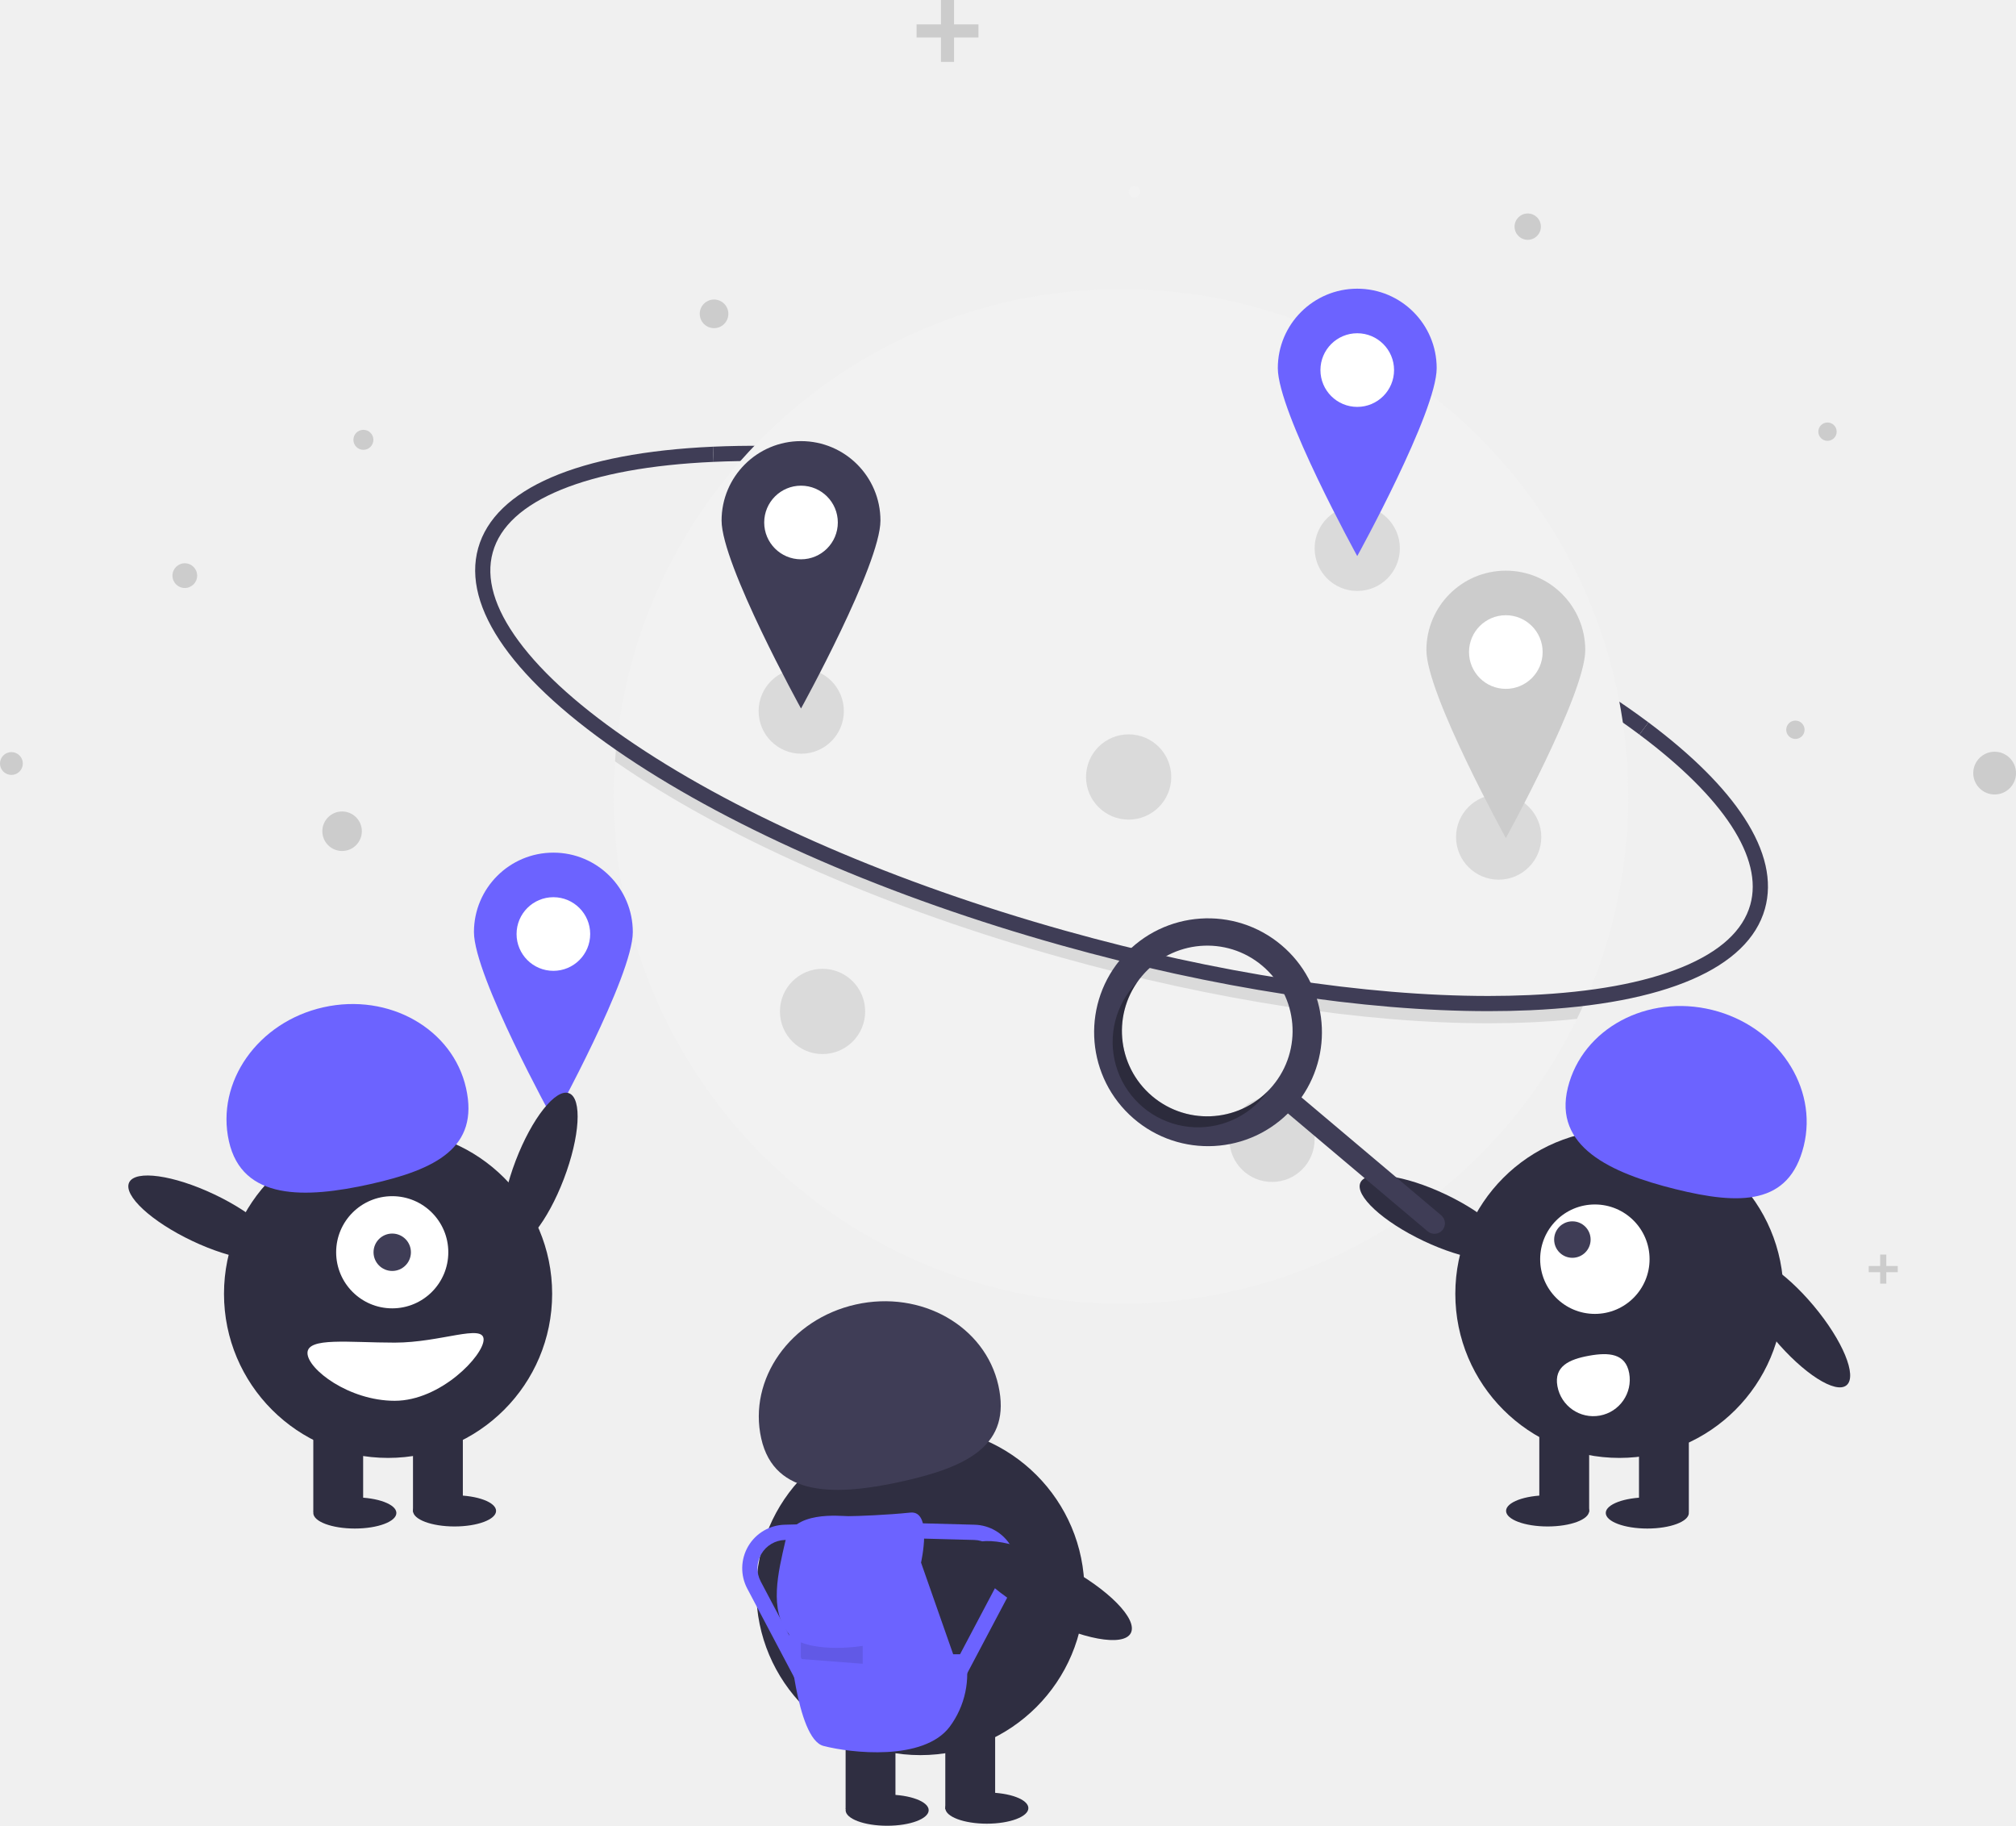
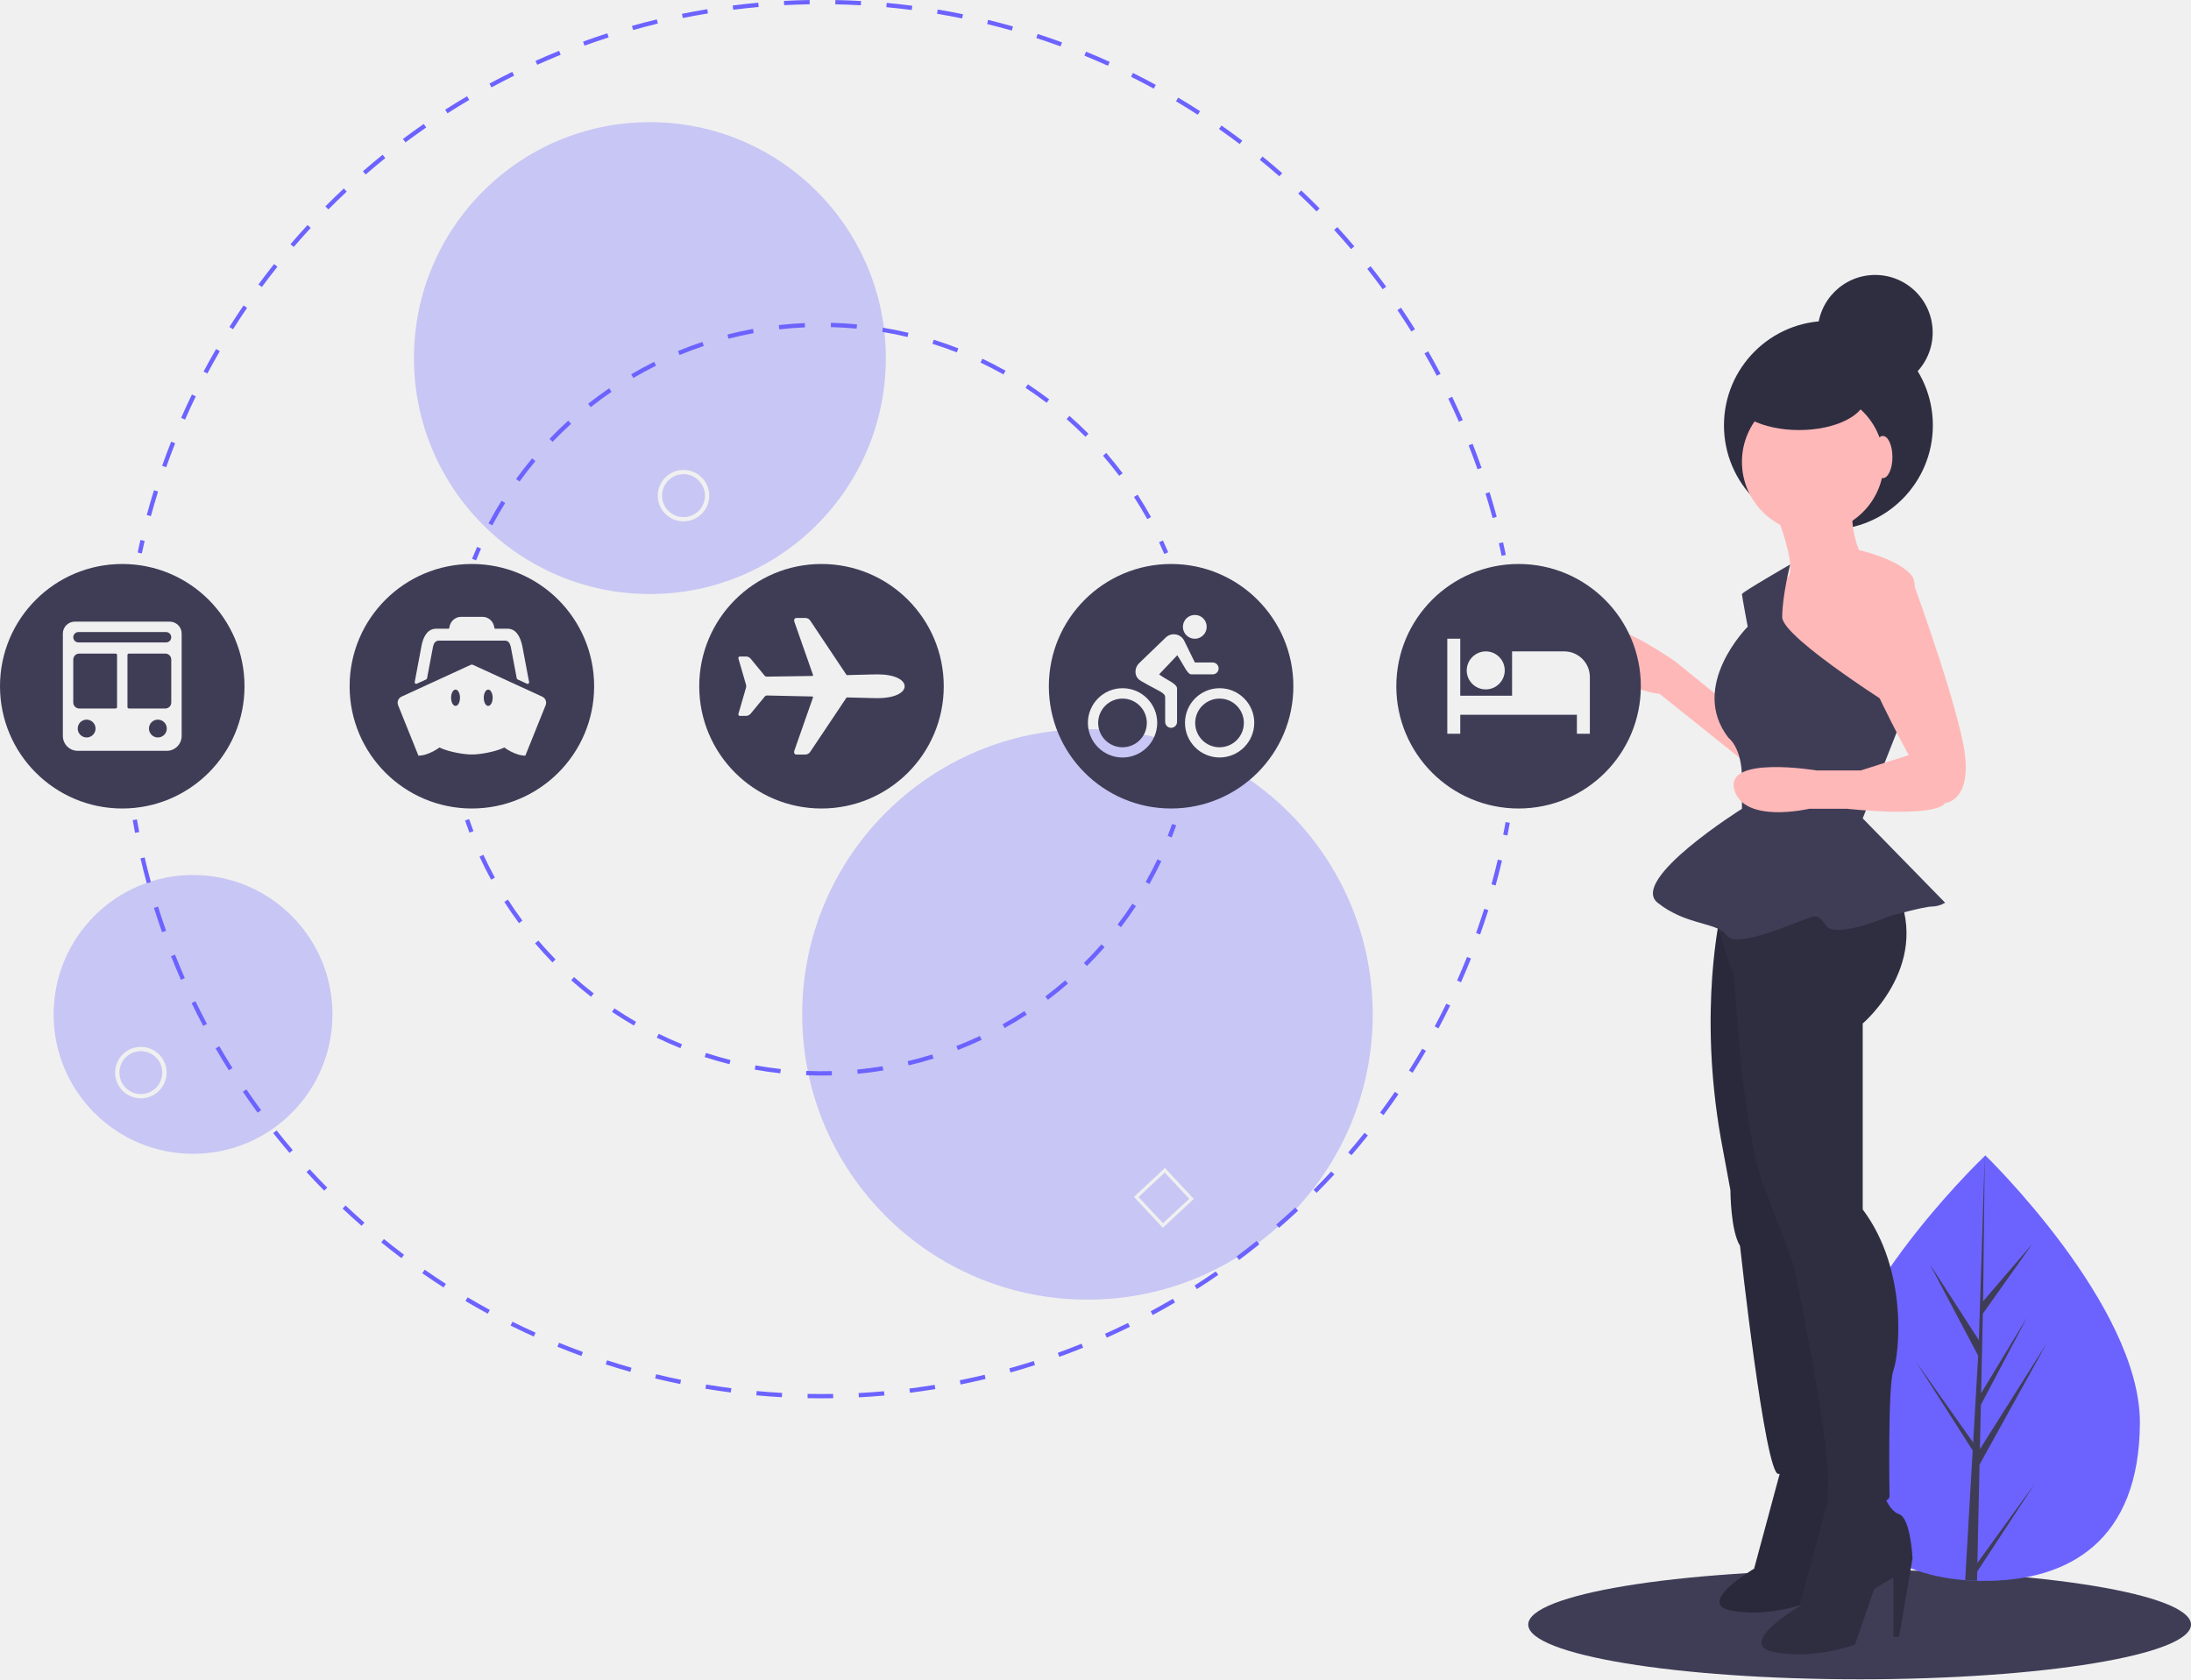
- <svg xmlns="http://www.w3.org/2000/svg" id="f38f865d-e131-49ab-9ab3-db2059075423" data-name="Layer 1" width="529.16" height="479.144" viewBox="0 0 529.16 479.144">
-   <path d="M765.724,403.199c-28.17-21.06-72.292-40.977-121.051-54.643-44.396-12.444-87.698-18.452-121.939-16.917l-.178-3.982c34.649-1.552,78.4,4.507,123.193,17.061,49.214,13.794,93.814,33.946,122.362,55.289Z" transform="translate(-335.4198 -210.428)" fill="#3f3d56" />
-   <path d="M762.799,419.42a132.645,132.645,0,0,1-11.479,54.156q-.951,2.14-1.981,4.241A133.148,133.148,0,0,1,496.541,419.42q0-4.622.315-9.172.149-2.314.387-4.6A133.136,133.136,0,0,1,762.799,419.42Z" transform="translate(-335.4198 -210.428)" fill="#f2f2f2" />
-   <path d="M751.32,473.576q-.951,2.14-1.981,4.241-5.835.634-12.285.921c-3.559.159-7.222.239-10.965.239-32.692,0-72.037-6.035-112.231-17.299-44.794-12.556-85.318-30.117-114.112-49.453q-1.471-.986-2.89-1.977.149-2.314.387-4.6,2.29,1.632,4.723,3.268c28.455,19.104,68.573,36.479,112.968,48.923,39.843,11.168,78.817,17.151,111.135,17.151q5.542,0,10.806-.235Q744.54,474.409,751.32,473.576Z" transform="translate(-335.4198 -210.428)" opacity="0.1" style="isolation:isolate" />
-   <path d="M726.09,475.789c-32.691.001-72.039-6.035-112.231-17.3-44.793-12.555-85.319-30.117-114.114-49.452-29.395-19.739-43.179-39.188-38.813-54.766,4.366-15.578,26.251-25.03,61.623-26.615l.178,3.982c-16.518.74-29.98,3.195-40.011,7.297-10.007,4.092-16.047,9.613-17.952,16.412-1.905,6.798.385,14.654,6.807,23.351,6.438,8.718,16.663,17.812,30.39,27.03,28.452,19.105,68.572,36.48,112.968,48.924,39.844,11.168,78.815,17.152,111.135,17.153q5.539,0,10.804-.235c16.518-.74,29.98-3.195,40.012-7.297,10.007-4.092,16.047-9.613,17.952-16.411,3.421-12.207-6.918-28.068-29.114-44.661l2.387-3.192c11.422,8.539,19.877,16.956,25.13,25.016,5.632,8.642,7.46,16.687,5.435,23.913-4.366,15.578-26.251,25.029-61.623,26.615C733.493,475.71,729.832,475.789,726.09,475.789Z" transform="translate(-335.4198 -210.428)" fill="#3f3d56" />
-   <circle cx="297.772" cy="50.327" r="1.526" fill="#f2f2f2" />
-   <circle cx="95.385" cy="115.426" r="2.624" fill="#ccc" />
-   <circle cx="89.792" cy="218.145" r="5.185" fill="#ccc" />
-   <circle cx="400.999" cy="59.481" r="3.455" fill="#ccc" />
-   <circle cx="523.55" cy="202.89" r="5.61" fill="#ccc" />
-   <circle cx="479.682" cy="113.287" r="2.407" fill="#ccc" />
-   <circle cx="187.425" cy="82.364" r="3.755" fill="#ccc" />
-   <circle cx="471.257" cy="191.514" r="2.407" fill="#ccc" />
-   <circle cx="2.996" cy="200.371" r="2.996" fill="#ccc" />
-   <circle cx="48.508" cy="151.068" r="3.244" fill="#ccc" />
-   <polygon points="256.822 6.402 250.42 6.402 250.42 0 246.985 0 246.985 6.402 240.58 6.402 240.58 9.84 246.985 9.84 246.985 16.242 250.42 16.242 250.42 9.84 256.822 9.84 256.822 6.402" fill="#ccc" />
-   <polygon points="405.335 352.829 401.314 352.829 401.314 348.81 399.158 348.81 399.158 352.829 395.138 352.829 395.138 354.986 399.158 354.986 399.158 359.006 401.314 359.006 401.314 354.986 405.335 354.986 405.335 352.829" fill="#ccc" />
-   <polygon points="498.123 332.252 495.118 332.252 495.118 329.247 493.504 329.247 493.504 332.252 490.499 332.252 490.499 333.866 493.504 333.866 493.504 336.871 495.118 336.871 495.118 333.866 498.123 333.866 498.123 332.252" fill="#ccc" />
-   <circle cx="210.308" cy="186.618" r="11.187" opacity="0.1" style="isolation:isolate" />
-   <circle cx="333.876" cy="298.998" r="11.187" opacity="0.1" style="isolation:isolate" />
-   <circle cx="296.247" cy="203.907" r="11.187" opacity="0.1" style="isolation:isolate" />
-   <circle cx="215.902" cy="265.437" r="11.187" opacity="0.1" style="isolation:isolate" />
-   <circle cx="356.251" cy="143.903" r="11.187" opacity="0.1" style="isolation:isolate" />
-   <circle cx="393.372" cy="219.671" r="11.187" opacity="0.1" style="isolation:isolate" />
-   <circle cx="356.251" cy="97.12" r="14.747" fill="#fff" />
-   <path d="M691.67,286.191a20.849,20.849,0,0,0-20.849,20.849c0,11.515,20.849,49.325,20.849,49.325s20.849-37.811,20.849-49.325A20.849,20.849,0,0,0,691.67,286.191Zm0,31.019a9.662,9.662,0,1,1,9.662-9.662,9.662,9.662,0,0,1-9.662,9.662h0Z" transform="translate(-335.4198 -210.428)" fill="#6c63ff" />
-   <circle cx="210.251" cy="137.12" r="14.747" fill="#fff" />
-   <path d="M545.67,326.191a20.849,20.849,0,0,0-20.849,20.849c0,11.515,20.849,49.325,20.849,49.325s20.849-37.811,20.849-49.325A20.849,20.849,0,0,0,545.67,326.191Zm0,31.019a9.662,9.662,0,1,1,9.662-9.662,9.662,9.662,0,0,1-9.662,9.662h0Z" transform="translate(-335.4198 -210.428)" fill="#3f3d56" />
-   <circle cx="395.251" cy="171.12" r="14.747" fill="#fff" />
-   <path d="M730.67,360.191a20.849,20.849,0,0,0-20.849,20.849c0,11.515,20.849,49.325,20.849,49.325s20.849-37.811,20.849-49.325A20.849,20.849,0,0,0,730.67,360.191Zm0,31.019a9.662,9.662,0,1,1,9.662-9.662,9.662,9.662,0,0,1-9.662,9.662h0Z" transform="translate(-335.4198 -210.428)" fill="#ccc" style="isolation:isolate" />
-   <circle cx="145.251" cy="245.12" r="14.747" fill="#fff" />
-   <path d="M480.67,434.191a20.849,20.849,0,0,0-20.849,20.849c0,11.515,20.849,49.325,20.849,49.325s20.849-37.811,20.849-49.325A20.849,20.849,0,0,0,480.67,434.191Zm0,31.019a9.662,9.662,0,1,1,9.662-9.662,9.662,9.662,0,0,1-9.662,9.662h0Z" transform="translate(-335.4198 -210.428)" fill="#6c63ff" />
-   <ellipse cx="806.286" cy="557.447" rx="6.76" ry="21.534" transform="translate(-505.2026 437.2108) rotate(-39.93837)" fill="#2f2e41" />
-   <circle cx="425.059" cy="339.542" r="43.067" fill="#2f2e41" />
-   <rect x="430.204" y="373.341" width="13.084" height="23.442" fill="#2f2e41" />
-   <rect x="404.037" y="373.341" width="13.084" height="23.442" fill="#2f2e41" />
-   <ellipse cx="432.385" cy="397.055" rx="10.903" ry="4.089" fill="#2f2e41" />
-   <ellipse cx="406.217" cy="396.51" rx="10.903" ry="4.089" fill="#2f2e41" />
-   <path d="M746.956,495.833c3.846-15.487,20.821-24.601,37.915-20.356s27.834,20.24,23.989,35.727-16.604,15.537-33.698,11.292S743.111,511.32,746.956,495.833Z" transform="translate(-335.4198 -210.428)" fill="#6c63ff" />
-   <ellipse cx="711.971" cy="529.986" rx="6.76" ry="21.534" transform="translate(-407.4064 735.729) rotate(-64.62574)" fill="#2f2e41" />
-   <circle cx="418.621" cy="330.454" r="14.359" fill="#fff" />
-   <circle cx="412.719" cy="325.307" r="4.786" fill="#3f3d56" />
-   <path d="M763.048,570.797a9.572,9.572,0,1,1-18.835,3.429h0l-.003-.018c-.942-5.202,3.08-7.043,8.283-7.985S762.106,565.595,763.048,570.797Z" transform="translate(-335.4198 -210.428)" fill="#fff" />
-   <path d="M671.784,458.477a29.898,29.898,0,1,0,1.695,44.155l36.674,30.945a2.755,2.755,0,0,0,3.558-4.208l-.004-.003-36.674-30.945A29.9,29.9,0,0,0,671.784,458.477Zm-2.364,36.964a22.4,22.4,0,1,1-2.674-31.565l0,0A22.4,22.4,0,0,1,669.419,495.44Z" transform="translate(-335.4198 -210.428)" fill="#3f3d56" />
-   <path d="M637.854,498.114a22.401,22.401,0,0,1-3.801-30.113q-.642.647-1.242,1.355a22.4,22.4,0,1,0,34.239,28.891q.598-.709,1.127-1.452A22.401,22.401,0,0,1,637.854,498.114Z" transform="translate(-335.4198 -210.428)" opacity="0.3" style="isolation:isolate" />
-   <ellipse cx="477.089" cy="517.447" rx="21.534" ry="6.76" transform="translate(-512.0095 567.9214) rotate(-69.08217)" fill="#2f2e41" />
-   <circle cx="101.862" cy="339.541" r="43.067" fill="#2f2e41" />
-   <rect x="82.236" y="373.341" width="13.084" height="23.442" fill="#2f2e41" />
-   <rect x="108.404" y="373.341" width="13.084" height="23.442" fill="#2f2e41" />
-   <ellipse cx="93.139" cy="397.055" rx="10.903" ry="4.089" fill="#2f2e41" />
-   <ellipse cx="119.307" cy="396.51" rx="10.903" ry="4.089" fill="#2f2e41" />
-   <circle cx="102.952" cy="328.638" r="14.719" fill="#fff" />
-   <circle cx="102.952" cy="328.638" r="4.906" fill="#3f3d56" />
-   <path d="M395.505,509.918c-3.477-15.574,7.639-31.31,24.829-35.149s33.944,5.675,37.422,21.249-7.915,21.318-25.105,25.156S398.982,525.492,395.505,509.918Z" transform="translate(-335.4198 -210.428)" fill="#6c63ff" />
-   <ellipse cx="388.774" cy="529.986" rx="6.76" ry="21.534" transform="translate(-592.1042 443.7113) rotate(-64.62574)" fill="#2f2e41" />
-   <path d="M416.127,565.506c0,4.215,10.853,12.539,22.897,12.539s23.335-11.867,23.335-16.082-11.292.818-23.335.818S416.127,561.291,416.127,565.506Z" transform="translate(-335.4198 -210.428)" fill="#fff" />
-   <circle cx="241.581" cy="417.541" r="43.067" fill="#2f2e41" />
-   <rect x="221.956" y="451.341" width="13.084" height="23.442" fill="#2f2e41" />
-   <rect x="248.123" y="451.341" width="13.084" height="23.442" fill="#2f2e41" />
-   <ellipse cx="232.859" cy="475.055" rx="10.903" ry="4.089" fill="#2f2e41" />
-   <ellipse cx="259.026" cy="474.51" rx="10.903" ry="4.089" fill="#2f2e41" />
-   <path d="M535.224,587.918c-3.477-15.574,7.639-31.31,24.829-35.149s33.944,5.675,37.422,21.249-7.915,21.318-25.105,25.156S538.702,603.492,535.224,587.918Z" transform="translate(-335.4198 -210.428)" fill="#3f3d56" />
-   <path d="M577.174,620.507s3.124-13.746-2.812-13.121-14.059.937-16.245.937-14.683-1.562-16.558,6.561-4.374,18.12.937,24.368c0,0,1.874,27.492,9.06,29.367s26.243,4.061,33.116-4.999a23.3,23.3,0,0,0,4.061-19.057H585.609Z" transform="translate(-335.4198 -210.428)" fill="#6c63ff" />
-   <path d="M545.62,641.438s5.311,2.499,16.245.937v4.686l-16.245-1.25Z" transform="translate(-335.4198 -210.428)" opacity="0.1" style="isolation:isolate" />
-   <path d="M585.311,657.103l-3.537-1.869L597.504,625.468a7.431,7.431,0,0,0-6.37-10.9l-16.507-.444.107-3.999,16.508.444a11.432,11.432,0,0,1,9.799,16.769Z" transform="translate(-335.4198 -210.428)" fill="#6c63ff" />
-   <path d="M547.294,657.103,531.564,627.337A11.432,11.432,0,0,1,541.363,610.569l16.508-.444.107,3.999-16.508.444a7.431,7.431,0,0,0-6.37,10.9l15.73,29.766Z" transform="translate(-335.4198 -210.428)" fill="#6c63ff" />
-   <ellipse cx="611.105" cy="627.848" rx="7.501" ry="23.892" transform="translate(-565.0462 664.0244) rotate(-62.12179)" fill="#2f2e41" />
+ <svg xmlns="http://www.w3.org/2000/svg" id="f785626e-4813-441a-9323-8af1423a66c9" data-name="Layer 1" width="1021.5" height="782.954" viewBox="0 0 1021.5 782.954">
+   <ellipse cx="867" cy="757.454" rx="154.5" ry="25.5" fill="#3f3d56" />
+   <path d="M1086.927,722.093c-.303,54.785-32.978,73.73-73.15,73.508q-1.4-.008-2.786-.047-2.792-.076-5.526-.285c-36.242-2.768-64.302-23.032-64.02-73.982.292-52.726,68.048-118.893,73.129-123.785.004,0,.004,0,.009-.004.193-.186.292-.28.292-.28S1087.231,667.313,1086.927,722.093Z" transform="translate(-89.25 -58.52295)" fill="#6c63ff" />
+   <path d="M1011.176,787.206l26.81-37.025-26.9,41.105-.095,4.268q-2.792-.076-5.526-.285l3.17-54.791-.02-.424.049-.08.301-5.177L982.457,693.293l26.611,37.624.061,1.099,2.395-41.397L988.87,647.757l22.975,35.586,2.73-85.841.01-.286-.002.281-.75,67.703L1036.765,638.486,1013.703,671.031l-.808,37.075,21.479-35.465-21.594,40.915-.449,20.615,31.16-49.359L1012.171,741.364Z" transform="translate(-89.25 -58.52295)" fill="#3f3d56" />
+   <circle cx="852.454" cy="198.321" r="48.695" fill="#2f2e41" />
+   <circle cx="845.206" cy="215.332" r="33.068" fill="#ffb8b8" />
+   <path d="M914.794,291.729s14.3,33.068,7.15,36.643-10.725,19.662-10.725,19.662l18.768,39.324,25.918,16.087h15.193s15.193-67.923,9.831-75.966-25.024-12.512-25.024-12.512-4.469-10.725-2.681-20.556S914.794,291.729,914.794,291.729Z" transform="translate(-89.25 -58.52295)" fill="#ffb8b8" />
+   <path d="M893.345,385.57,870.108,366.802s-42.005-29.493-36.643-8.043,29.493,23.237,29.493,23.237l40.217,32.174Z" transform="translate(-89.25 -58.52295)" fill="#ffb8b8" />
+   <path d="M891.558,483.88s-10.725,44.686,0,105.459l4.469,24.13s0,18.768,4.469,25.918c0,0,11.618,106.353,17.874,106.353s25.918-3.575,27.705-6.256-34.855-260.073-34.855-260.073Z" transform="translate(-89.25 -58.52295)" fill="#2f2e41" />
+   <path d="M891.558,483.88s-10.725,44.686,0,105.459l4.469,24.13s0,18.768,4.469,25.918c0,0,11.618,106.353,17.874,106.353s25.918-3.575,27.705-6.256-34.855-260.073-34.855-260.073Z" transform="translate(-89.25 -58.52295)" opacity="0.1" />
+   <path d="M920.908,738.602l-13.844,51.306s-27.689,16.288-10.587,19.545,34.204-3.258,34.204-3.258l8.144-23.617,8.144-4.886v25.246h2.443l5.701-33.39s-.814-17.102-5.701-18.731S942.082,740.231,942.082,740.231Z" transform="translate(-89.25 -58.52295)" fill="#2f2e41" />
+   <path d="M920.908,738.602l-13.844,51.306s-27.689,16.288-10.587,19.545,34.204-3.258,34.204-3.258l8.144-23.617,8.144-4.886v25.246h2.443l5.701-33.39s-.814-17.102-5.701-18.731S942.082,740.231,942.082,740.231Z" transform="translate(-89.25 -58.52295)" opacity="0.1" />
+   <path d="M887.983,482.092s7.15,26.812,9.831,31.28c0,0,3.575,75.966,15.193,101.884l12.512,33.068S946.075,745.74,940.712,756.465c0,0,27.705,6.256,29.493,0,0,0-.894-51.836,1.787-58.986s7.15-46.474-14.3-75.073v-86.691s33.961-28.599,14.3-65.242S887.983,482.092,887.983,482.092Z" transform="translate(-89.25 -58.52295)" fill="#2f2e41" />
+   <path d="M943.393,751.102l-15.193,56.304s-30.387,17.874-11.618,21.449,37.536-3.575,37.536-3.575l8.937-25.918,8.937-5.362v27.705h2.681l6.256-36.643s-.894-18.768-6.256-20.556-8.043-11.618-8.043-11.618Z" transform="translate(-89.25 -58.52295)" fill="#2f2e41" />
+   <path d="M923.888,321.697s-22.5,12.931-22.5,13.824,2.681,15.193,2.681,15.193-27.705,27.705-8.937,51.836c0,0,6.256,4.469,6.256,18.768v14.3s-52.73,33.068-39.324,43.792,27.705,8.937,32.174,15.193,30.387-5.362,35.749-7.15,6.256-3.575,10.725,2.681S970.205,485.667,970.205,485.667s16.087-4.469,19.662-4.469a12.364,12.364,0,0,0,6.256-1.787l-38.43-39.324,19.215-48.708s-56.751-35.302-56.751-45.133S923.888,321.697,923.888,321.697Z" transform="translate(-89.25 -58.52295)" fill="#3f3d56" />
+   <path d="M958.587,323.903s-11.618,16.087-2.681,38.43,23.237,48.261,23.237,48.261l-22.343,7.15H936.244s-42.899-7.15-38.43,8.937,34.855,8.937,34.855,8.937h17.874s40.217,4.469,45.58-2.681c0,0,14.3-.894,8.043-29.493s-24.522-77.554-24.522-77.554Z" transform="translate(-89.25 -58.52295)" fill="#ffb8b8" />
+   <ellipse cx="838.776" cy="184.642" rx="31.187" ry="15.867" fill="#2f2e41" />
+   <ellipse cx="877.827" cy="213.098" rx="4.469" ry="9.831" fill="#ffb8b8" />
+   <circle cx="874.252" cy="155.006" r="26.812" fill="#2f2e41" />
+   <circle cx="303" cy="166.954" r="110" fill="#6c63ff" opacity="0.3" />
+   <circle cx="90" cy="472.954" r="65" fill="#6c63ff" opacity="0.3" />
+   <circle cx="507" cy="472.954" r="133" fill="#6c63ff" opacity="0.3" />
+   <path d="M155.38,316.56l-1.956-.417q.628-2.947,1.31-5.875l1.948.454Q156.005,313.631,155.38,316.56Z" transform="translate(-89.25 -58.52295)" fill="#6c63ff" />
+   <path d="M785.137,300.036c-1.025-3.811-2.139-7.659-3.307-11.437l1.91-.591c1.176,3.802,2.296,7.674,3.328,11.508Zm-625.537-.874-1.93-.525c1.047-3.846,2.182-7.729,3.373-11.541l1.909.597C161.768,291.481,160.64,295.34,159.6,299.162ZM778.108,277.312c-1.31-3.734-2.701-7.485-4.139-11.146l1.861-.73c1.446,3.684,2.848,7.458,4.164,11.216Zm-611.381-.952-1.886-.667c1.332-3.763,2.751-7.548,4.219-11.252l1.859.736C169.461,268.858,168.051,272.621,166.728,276.359Zm602.692-21.183c-1.574-3.615-3.24-7.254-4.951-10.816l1.803-.866c1.722,3.585,3.398,7.247,4.982,10.884Zm-593.896-1.017-1.831-.806c1.605-3.649,3.3-7.318,5.039-10.903l1.8.872C178.804,246.886,177.119,250.532,175.524,254.159ZM759.118,233.73c-1.844-3.5-3.774-7.009-5.738-10.427l1.734-.996c1.976,3.439,3.919,6.969,5.773,10.492ZM185.936,232.681l-1.767-.938c1.872-3.522,3.833-7.054,5.829-10.498l1.73,1.003C189.745,225.67,187.795,229.181,185.936,232.681Zm561.325-19.59c-2.091-3.35-4.275-6.708-6.49-9.982l1.656-1.121c2.229,3.294,4.427,6.674,6.531,10.044Zm-549.361-1.054-1.692-1.065c2.122-3.369,4.336-6.746,6.582-10.037l1.652,1.127C202.209,205.333,200.008,208.689,197.899,212.037Zm536.015-18.667c-2.321-3.176-4.746-6.367-7.207-9.483l1.57-1.239c2.476,3.136,4.915,6.347,7.252,9.542Zm-522.569-1.034-1.609-1.188c2.367-3.208,4.822-6.413,7.299-9.523l1.564,1.245C216.138,185.962,213.697,189.147,211.345,192.336ZM719.154,174.672c-2.561-3.011-5.213-6.017-7.884-8.934l1.475-1.351c2.688,2.935,5.356,5.959,7.933,8.989Zm-492.96-.994-1.519-1.302c2.589-3.019,5.271-6.034,7.974-8.961l1.47,1.356C231.433,167.681,228.767,170.677,226.194,173.678ZM703.062,157.097c-2.78-2.822-5.646-5.626-8.52-8.336l1.373-1.455c2.89,2.727,5.773,5.549,8.57,8.388Zm-460.7-.935-1.419-1.409c2.809-2.828,5.704-5.638,8.604-8.352l1.366,1.46C248.031,150.558,245.154,153.351,242.363,156.162Zm443.359-15.422c-2.976-2.609-6.04-5.198-9.107-7.694l1.262-1.551c3.087,2.512,6.17,5.116,9.164,7.741Zm-425.959-.861-1.312-1.509c3.005-2.613,6.097-5.203,9.189-7.699l1.256,1.557C265.823,134.707,262.75,137.282,259.763,139.878ZM667.228,125.689c-3.152-2.38-6.399-4.738-9.649-7.008l1.145-1.64c3.271,2.285,6.538,4.657,9.71,7.051ZM278.301,124.915l-1.198-1.602c3.189-2.387,6.461-4.743,9.725-7.004l1.139,1.645C284.723,120.2,281.471,122.542,278.301,124.915Zm369.375-12.885c-3.326-2.146-6.739-4.26-10.143-6.283l1.021-1.72c3.425,2.036,6.858,4.163,10.205,6.322Zm-349.798-.677L296.8,109.669c3.351-2.144,6.786-4.253,10.208-6.27l1.016,1.724C304.622,107.126,301.208,109.223,297.878,111.354ZM627.163,99.842c-3.468-1.893-7.028-3.75-10.581-5.521l.893-1.79c3.574,1.782,7.157,3.65,10.646,5.555Zm-308.774-.572-.951-1.76c3.496-1.89,7.075-3.74,10.637-5.5l.886,1.793C325.42,95.552,321.863,97.391,318.389,99.27ZM605.801,89.194c-3.601-1.632-7.289-3.221-10.964-4.724l.757-1.852c3.698,1.512,7.41,3.112,11.033,4.754Zm-266.077-.461-.819-1.824c3.619-1.624,7.323-3.205,11.008-4.698l.751,1.854C347.001,85.548,343.32,87.119,339.724,88.732Zm243.978-8.578c-3.727-1.365-7.525-2.677-11.291-3.9l.618-1.902c3.789,1.231,7.611,2.551,11.361,3.924Zm-221.936-.353-.682-1.88c3.734-1.355,7.542-2.657,11.318-3.87l.612,1.904C369.262,77.162,365.478,78.456,361.766,79.802Zm199.213-7.026c-3.808-1.082-7.685-2.106-11.523-3.044l.475-1.942c3.862.944,7.763,1.975,11.595,3.063ZM384.427,72.521l-.541-1.926c3.827-1.075,7.731-2.094,11.604-3.029l.469,1.944C392.11,70.44,388.23,71.453,384.427,72.521Zm153.401-5.404c-3.873-.796-7.815-1.53-11.716-2.183l.33-1.973c3.925.657,7.892,1.396,11.789,2.197Zm-130.234-.188-.396-1.96c3.904-.791,7.873-1.518,11.795-2.163l.324,1.974C415.418,65.42,411.474,66.143,407.593,66.929Zm106.729-3.746c-3.93-.509-7.915-.951-11.845-1.315l.184-1.991c3.955.366,7.964.811,11.918,1.323Zm-83.212-.119-.251-1.984c3.941-.5,7.952-.933,11.921-1.289l.179,1.992C439.014,62.137,435.027,62.568,431.11,63.064Zm59.48-2.077c-3.941-.22-7.948-.371-11.91-.447l.039-2c3.985.078,8.017.229,11.982.45ZM454.848,60.936l-.105-1.997c3.971-.21,8.004-.35,11.985-.416l.033,2C462.803,60.588,458.795,60.727,454.848,60.936Z" transform="translate(-89.25 -58.52295)" fill="#6c63ff" />
+   <path d="M789.354,317.668q-.615-2.931-1.281-5.842l1.949-.447q.672,2.93,1.289,5.879Z" transform="translate(-89.25 -58.52295)" fill="#6c63ff" />
+   <path d="M792.052,448.069l-1.963-.388q.579-2.93,1.105-5.878l1.969.351Q792.634,445.121,792.052,448.069Z" transform="translate(-89.25 -58.52295)" fill="#6c63ff" />
+   <path d="M472.25,710.477q-3.261,0-6.506-.063l.039-2c3.954.077,7.935.082,11.893.019l.032,2Q474.985,710.476,472.25,710.477ZM489.666,710.021l-.105-1.998c3.956-.208,7.946-.491,11.86-.841l.178,1.992C497.66,709.526,493.646,709.811,489.666,710.021Zm-35.875-.058c-3.97-.222-7.983-.519-11.929-.883l.184-1.992c3.922.362,7.912.658,11.857.879Zm59.701-2.069-.251-1.984c3.937-.498,7.896-1.072,11.767-1.707l.323,1.975C521.436,706.815,517.453,707.392,513.492,707.894Zm-83.521-.133c-3.952-.513-7.933-1.103-11.834-1.755l.33-1.973c3.876.647,7.833,1.234,11.761,1.743Zm107.128-3.733-.396-1.961c3.881-.783,7.787-1.647,11.609-2.567l.468,1.945C544.935,702.37,541.005,703.239,537.1,704.028Zm-130.724-.21c-3.901-.801-7.829-1.683-11.673-2.621l.475-1.943c3.82.933,7.723,1.81,11.601,2.605Zm153.983-5.387-.539-1.926c3.793-1.062,7.625-2.212,11.388-3.418l.61,1.904C568.032,696.206,564.177,697.363,560.359,698.431Zm-177.225-.284c-3.823-1.084-7.685-2.257-11.478-3.486l.616-1.902c3.771,1.222,7.608,2.388,11.408,3.465Zm199.978-7.004-.681-1.881c3.696-1.337,7.423-2.763,11.079-4.239l.749,1.854C590.581,688.363,586.831,689.798,583.112,691.143Zm-222.793-.39c-3.738-1.366-7.5-2.821-11.183-4.325l.756-1.852c3.659,1.494,7.398,2.94,11.113,4.298Zm244.924-8.549-.816-1.826c3.6-1.61,7.214-3.308,10.743-5.046l.883,1.795C612.502,678.875,608.865,680.583,605.243,682.205Zm-267.119-.51c-3.624-1.639-7.267-3.366-10.827-5.136l.891-1.791c3.538,1.759,7.158,3.477,10.76,5.104Zm288.547-10.041-.949-1.76c3.477-1.873,6.958-3.832,10.348-5.823l1.014,1.725C633.672,667.798,630.169,669.77,626.672,671.654Zm-310.002-.627c-3.494-1.9-6.998-3.892-10.415-5.917l1.02-1.721c3.396,2.014,6.878,3.992,10.351,5.881Zm330.607-11.472-1.075-1.686c3.312-2.111,6.641-4.321,9.896-6.569l1.137,1.646C653.959,655.208,650.608,657.431,647.277,659.555Zm-351.21-.74c-3.34-2.149-6.687-4.391-9.949-6.663l1.143-1.641c3.242,2.258,6.569,4.485,9.888,6.622Zm370.88-12.839-1.195-1.604c3.155-2.353,6.316-4.801,9.395-7.276l1.254,1.559C673.303,641.146,670.122,643.609,666.947,645.976Zm-390.524-.846c-3.167-2.383-6.341-4.862-9.431-7.37l1.26-1.553c3.072,2.492,6.226,4.956,9.374,7.325Zm409.157-14.14-1.309-1.512c2.98-2.582,5.955-5.255,8.842-7.945l1.363,1.463C691.573,625.704,688.58,628.393,685.58,630.991Zm-427.743-.941c-2.994-2.616-5.977-5.32-8.865-8.036l1.37-1.457c2.871,2.699,5.835,5.387,8.812,7.987ZM703.079,614.682l-1.416-1.412c2.795-2.803,5.567-5.687,8.241-8.57l1.467,1.359C708.681,608.961,705.891,611.863,703.079,614.682Zm-462.672-1.022c-2.787-2.818-5.563-5.731-8.254-8.658l1.473-1.354c2.674,2.909,5.434,5.804,8.204,8.605Zm478.938-16.523-1.516-1.305c2.58-2.996,5.137-6.075,7.598-9.153l1.562,1.25C724.513,591.024,721.94,594.123,719.345,597.136Zm-495.123-1.088c-2.575-3.017-5.131-6.123-7.598-9.234l1.567-1.242c2.452,3.092,4.992,6.18,7.552,9.178Zm510.073-17.604-1.607-1.191c2.36-3.185,4.686-6.443,6.91-9.686l1.648,1.131C739.009,571.96,736.67,575.239,734.295,578.444Zm-524.924-1.135c-2.35-3.197-4.672-6.481-6.901-9.76l1.654-1.125c2.215,3.259,4.523,6.522,6.858,9.701Zm538.468-18.608-1.689-1.07c2.11-3.329,4.19-6.751,6.184-10.169l1.729,1.008C752.056,551.909,749.962,555.351,747.839,558.701Zm-551.907-1.156c-2.107-3.357-4.182-6.801-6.166-10.234l1.731-1c1.972,3.412,4.034,6.834,6.128,10.172ZM759.904,538.012l-1.764-.943c1.87-3.497,3.693-7.063,5.421-10.601l1.797.877C763.621,530.905,761.786,534.494,759.904,538.012ZM183.981,536.857c-1.856-3.504-3.671-7.089-5.396-10.654l1.801-.871c1.713,3.544,3.518,7.106,5.362,10.59Zm586.436-20.373-1.828-.811c1.6-3.608,3.156-7.303,4.626-10.979l1.857.742C773.593,509.136,772.027,512.853,770.417,516.484Zm-596.831-1.127c-1.594-3.632-3.14-7.339-4.595-11.017l1.86-.736c1.446,3.656,2.982,7.34,4.566,10.949Zm605.729-21.133-1.883-.674c1.333-3.729,2.612-7.53,3.804-11.296l1.906.604C781.945,486.646,780.657,490.47,779.315,494.224Zm-614.508-1.061c-1.323-3.743-2.595-7.562-3.778-11.353l1.909-.596c1.176,3.766,2.439,7.562,3.755,11.282ZM786.545,471.355l-1.928-.533c1.047-3.791,2.039-7.666,2.949-11.518l1.947.461C788.597,463.64,787.599,467.54,786.545,471.355Zm-628.872-1.026c-1.041-3.825-2.025-7.723-2.926-11.586l1.948-.453c.895,3.839,1.873,7.713,2.907,11.514Z" transform="translate(-89.25 -58.52295)" fill="#6c63ff" />
+   <path d="M152.207,446.83q-.571-2.95-1.09-5.919l1.971-.344q.514,2.95,1.083,5.882Z" transform="translate(-89.25 -58.52295)" fill="#6c63ff" />
+   <path d="M635.515,448.983l-1.859-.735c.726-1.835,1.431-3.713,2.097-5.584l1.885.671C636.963,445.227,636.249,447.127,635.515,448.983Z" transform="translate(-89.25 -58.52295)" fill="#6c63ff" />
+   <path d="M472.25,559.977c-2.396,0-4.813-.049-7.186-.145l.081-1.998c3.936.159,7.959.187,11.908.077l.055,2Q474.687,559.978,472.25,559.977Zm16.878-.802-.189-1.99c3.938-.375,7.911-.893,11.807-1.536l.326,1.973C497.13,558.274,493.112,558.796,489.128,559.175ZM453.054,558.939c-3.978-.433-7.989-1.009-11.921-1.713l.353-1.969c3.887.695,7.852,1.266,11.785,1.693Zm59.826-3.689-.462-1.945c3.851-.914,7.714-1.972,11.482-3.146l.595,1.91C520.683,553.255,516.775,554.326,512.88,555.25Zm-83.523-.553c-3.884-.976-7.779-2.099-11.577-3.337l.62-1.902c3.755,1.225,7.605,2.335,11.444,3.3Zm106.508-6.605-.726-1.863c3.681-1.433,7.362-3.014,10.94-4.698l.853,1.809C543.312,545.043,539.588,546.643,535.865,548.091ZM406.462,547.229c-3.71-1.501-7.413-3.15-11.005-4.902l.877-1.797c3.551,1.731,7.211,3.361,10.878,4.846ZM557.646,537.835l-.975-1.746c3.455-1.93,6.884-4.001,10.193-6.157l1.092,1.676C564.61,533.789,561.141,535.884,557.646,537.835Zm-172.831-1.155c-3.466-1.996-6.907-4.138-10.227-6.365l1.114-1.66c3.282,2.202,6.684,4.319,10.111,6.293ZM577.817,524.689l-1.205-1.596c3.161-2.386,6.276-4.906,9.258-7.492l1.311,1.512C584.165,519.728,581.014,522.277,577.817,524.689Zm-212.997-1.425c-3.167-2.454-6.283-5.046-9.263-7.702l1.331-1.492c2.945,2.625,6.026,5.187,9.157,7.614Zm231.185-14.349-1.41-1.418c2.805-2.79,5.547-5.711,8.152-8.682l1.504,1.318C601.616,503.139,598.842,506.093,596.005,508.916Zm-249.163-1.666c-2.797-2.856-5.532-5.847-8.128-8.889l1.521-1.299c2.567,3.008,5.271,5.965,8.036,8.789ZM611.879,490.812l-1.59-1.213c2.396-3.142,4.716-6.408,6.895-9.711l1.67,1.102C616.649,484.331,614.304,487.635,611.879,490.812Zm-280.668-1.874c-2.385-3.214-4.687-6.55-6.841-9.914l1.685-1.078c2.13,3.325,4.405,6.623,6.763,9.801Zm293.925-18.225-1.74-.984c1.944-3.44,3.795-6.994,5.5-10.562l1.805.862C628.976,463.638,627.104,467.233,625.136,470.713ZM318.225,468.666c-1.923-3.512-3.747-7.131-5.419-10.756l1.816-.838c1.653,3.584,3.456,7.161,5.356,10.633Z" transform="translate(-89.25 -58.52295)" fill="#6c63ff" />
+   <path d="M308.115,446.739c-.708-1.865-1.395-3.775-2.043-5.678l1.894-.645c.641,1.881,1.32,3.77,2.02,5.613Z" transform="translate(-89.25 -58.52295)" fill="#6c63ff" />
+   <path d="M311.205,319.802l-1.855-.746c.749-1.864,1.539-3.734,2.347-5.559l1.829.81C312.727,316.111,311.946,317.959,311.205,319.802Z" transform="translate(-89.25 -58.52295)" fill="#6c63ff" />
+   <path d="M318.781,303.472l-1.768-.935c1.889-3.573,3.93-7.126,6.065-10.562l1.698,1.056C322.666,296.428,320.649,299.94,318.781,303.472Zm305.36-2.913c-1.933-3.493-4.017-6.966-6.192-10.324l1.678-1.088c2.201,3.396,4.31,6.91,6.265,10.443ZM331.481,283.032l-1.622-1.171c2.367-3.278,4.878-6.515,7.465-9.622l1.537,1.28C336.305,276.591,333.821,279.791,331.481,283.032Zm279.571-2.667c-2.398-3.193-4.942-6.346-7.559-9.37l1.512-1.309c2.647,3.059,5.22,6.248,7.646,9.478ZM346.881,264.54l-1.445-1.383c2.795-2.92,5.728-5.781,8.718-8.503l1.347,1.479C352.544,258.824,349.645,261.652,346.881,264.54Zm248.426-2.371c-2.818-2.835-5.771-5.608-8.778-8.242l1.318-1.504c3.041,2.664,6.027,5.468,8.878,8.335ZM364.678,248.341l-1.241-1.568c3.173-2.51,6.472-4.94,9.805-7.222l1.13,1.65C371.076,243.457,367.815,245.859,364.678,248.341ZM577.206,246.311c-3.18-2.419-6.486-4.759-9.828-6.954l1.098-1.672c3.381,2.221,6.726,4.587,9.941,7.034ZM384.535,234.75l-1.013-1.725c3.486-2.046,7.089-3.997,10.709-5.796l.891,1.791C391.543,230.799,387.981,232.728,384.535,234.75Zm172.556-1.65c-3.489-1.96-7.088-3.819-10.695-5.527l.855-1.808c3.649,1.728,7.29,3.609,10.819,5.591Zm-151.01-9.06-.764-1.849c3.736-1.543,7.576-2.973,11.411-4.251l.632,1.897C413.57,221.102,409.775,222.515,406.082,224.041Zm129.26-1.235c-3.726-1.456-7.548-2.796-11.359-3.985l.596-1.909c3.855,1.203,7.722,2.559,11.491,4.031Zm-106.436-6.37-.498-1.937c3.913-1.006,7.915-1.888,11.893-2.619l.361,1.967C436.73,214.569,432.775,215.44,428.906,216.435Zm83.466-.796c-3.888-.92-7.859-1.715-11.804-2.363l.324-1.974c3.99.655,8.007,1.459,11.94,2.39Zm-59.802-3.558-.225-1.987c4.004-.452,8.088-.771,12.14-.948l.087,1.998C460.567,211.319,456.529,211.634,452.571,212.081Zm36.059-.341c-3.97-.372-8.014-.611-12.017-.709l.049-1.999c4.05.1,8.139.341,12.155.717Z" transform="translate(-89.25 -58.52295)" fill="#6c63ff" />
+   <path d="M632.055,316.8c-.774-1.827-1.59-3.661-2.423-5.451l1.812-.844c.843,1.811,1.668,3.666,2.452,5.514Z" transform="translate(-89.25 -58.52295)" fill="#6c63ff" />
+   <path d="M657.871,384.24A11.346,11.346,0,1,0,665.85,387.564,11.183,11.183,0,0,0,657.871,384.24Z" transform="translate(-89.25 -58.52295)" fill="#3f3d56" />
+   <path d="M612.629,384.24a11.346,11.346,0,1,0,7.979,3.323A11.242,11.242,0,0,0,612.629,384.24Z" transform="translate(-89.25 -58.52295)" fill="#3f3d56" />
+   <path d="M635.25,321.477a57,57,0,1,0,57,57A57,57,0,0,0,635.25,321.477Zm11.077,23.769a5.452,5.452,0,0,1,5.504,5.504,5.539,5.539,0,1,1-5.504-5.504Zm-33.698,66.462a16.157,16.157,0,1,1,16.148-16.148A16.203,16.203,0,0,1,612.629,411.708Zm25.39-32.192v15.577a2.769,2.769,0,0,1-5.538,0V383.687c0-2.267-2.769-2.769-10.644-7.304-1.021-.606-3.202-1.679-3.202-4.69a5.636,5.636,0,0,1,1.61-3.877l12.41-11.96a5.415,5.415,0,0,1,8.567,1.142l5.106,10.402h8.308a2.769,2.769,0,0,1,0,5.539H644.7c-1.852,0-3.34-3.981-6.577-8.914l-8.463,8.914C632.758,375.362,638.019,377.231,638.019,379.515Zm19.852,32.175a16.148,16.148,0,1,1,16.148-16.148A16.199,16.199,0,0,1,657.871,411.69Z" transform="translate(-89.25 -58.52295)" fill="#3f3d56" />
+   <path d="M797.25,321.477a57,57,0,1,0,57,57A57,57,0,0,0,797.25,321.477Zm-15.11,40.748a8.864,8.864,0,1,1-9.069,8.862A8.958,8.958,0,0,1,782.14,362.225Zm48.34,38.406h-6.04v-8.862H770.06v8.862h-6.04V356.323h6.04v26.585h24.162V362.225H818.4a11.95,11.95,0,0,1,12.081,11.821Z" transform="translate(-89.25 -58.52295)" fill="#3f3d56" />
+   <path d="M166.327,363.246H149.365a.694.694,0,0,0-.692.692v24.231a.694.694,0,0,0,.692.692H166.327a2.777,2.777,0,0,0,2.769-2.769V366.015A2.777,2.777,0,0,0,166.327,363.246Z" transform="translate(-89.25 -58.52295)" fill="#3f3d56" />
+   <path d="M162.519,394.054a4.159,4.159,0,1,0,4.483,4.483A4.167,4.167,0,0,0,162.519,394.054Z" transform="translate(-89.25 -58.52295)" fill="#3f3d56" />
+   <path d="M129.306,394.054a4.159,4.159,0,1,0,4.483,4.483A4.167,4.167,0,0,0,129.306,394.054Z" transform="translate(-89.25 -58.52295)" fill="#3f3d56" />
+   <path d="M143.135,363.246H126.208a2.814,2.814,0,0,0-2.804,2.804V386.058a2.814,2.814,0,0,0,2.804,2.804h16.927a.694.694,0,0,0,.692-.692V363.939A.694.694,0,0,0,143.135,363.246Z" transform="translate(-89.25 -58.52295)" fill="#3f3d56" />
+   <path d="M146.25,321.477a57,57,0,1,0,57,57A57,57,0,0,0,146.25,321.477Zm27.692,80.192a6.943,6.943,0,0,1-6.923,6.923H125.481a6.943,6.943,0,0,1-6.923-6.923V353.9a5.555,5.555,0,0,1,5.538-5.538h44.308a5.555,5.555,0,0,1,5.538,5.538Z" transform="translate(-89.25 -58.52295)" fill="#3f3d56" />
+   <path d="M166.5,353.208H126a2.429,2.429,0,1,0,0,4.846h40.5a2.429,2.429,0,1,0,0-4.846Z" transform="translate(-89.25 -58.52295)" fill="#3f3d56" />
+   <path d="M316.865,380.035c-1.142,0-2.077,1.696-2.077,3.808s.935,3.808,2.077,3.808,2.077-1.696,2.077-3.808S318.008,380.035,316.865,380.035Z" transform="translate(-89.25 -58.52295)" fill="#3f3d56" />
+   <path d="M301.635,380.035c-1.142,0-2.077,1.696-2.077,3.808s.935,3.808,2.077,3.808,2.077-1.696,2.077-3.808S302.777,380.035,301.635,380.035Z" transform="translate(-89.25 -58.52295)" fill="#3f3d56" />
+   <path d="M309.25,321.477a57,57,0,1,0,57,57A57,57,0,0,0,309.25,321.477Zm-26.654,55.062,3.15-16.754c.813-4.552,2.925-8.135,6.888-8.135h5.954l.346-1.367A5.535,5.535,0,0,1,304.3,346.112h9.865a5.539,5.539,0,0,1,5.365,4.154l.346,1.385h5.988c3.877,0,5.937,3.513,6.906,8.117v.017l3.167,16.771a.691.691,0,0,1-.969.762l-4.396-2.025a.659.659,0,0,1-.398-.502l-2.804-14.815c-.519-1.904-1.246-2.769-2.787-2.769H293.933c-1.523,0-2.354.917-2.787,2.769l-2.804,14.815a.696.696,0,0,1-.398.502l-4.379,2.008A.695.695,0,0,1,282.596,376.539Zm61.044,10.783-9.467,23.521c-4.76,0-9.813-3.808-9.813-3.808-3.115,1.575-9.19,2.96-13.725,3.219-.485.017-.952.035-1.385.035s-.9,0-1.385-.035c-4.535-.26-10.61-1.662-13.725-3.219,0,0-5.054,3.808-9.813,3.808l-9.467-23.521a3.216,3.216,0,0,1-.225-1.16,3.127,3.127,0,0,1,1.817-2.838l32.21-14.798a1.36,1.36,0,0,1,1.16,0l32.227,14.798a3.127,3.127,0,0,1,1.817,2.838A3.216,3.216,0,0,1,343.64,387.321Z" transform="translate(-89.25 -58.52295)" fill="#3f3d56" />
+   <path d="M472.25,321.477a57,57,0,1,0,57,57A57,57,0,0,0,472.25,321.477Zm26.258,62.556c-.589,0-2.544-.017-3.115-.052l-11.233-.294a.34.34,0,0,0-.294.156l-16.858,25.2a2.76,2.76,0,0,1-2.337,1.281h-4.102c-.969,0-1.298-.969-.952-1.869l8.671-24.733a.343.343,0,0,0-.312-.467l-21.063-.467a1.418,1.418,0,0,0-1.142.537l-6.525,7.91a2.799,2.799,0,0,1-2.181,1.056h-2.89a.689.689,0,0,1-.658-.917l3.444-11.89a2.821,2.821,0,0,0,0-2.06l-3.444-11.89a.689.689,0,0,1,.658-.917H437.083a2.747,2.747,0,0,1,2.181,1.056l6.404,7.788a1.394,1.394,0,0,0,1.142.536l21.185-.312a.339.339,0,0,0,.312-.467l-8.671-24.715c-.346-.9-.017-1.869.952-1.869h4.102a2.782,2.782,0,0,1,2.336,1.281L483.866,373.129a.321.321,0,0,0,.294.156l11.233-.294c.554-.035,2.527-.052,3.115-.052,7.685,0,12.513,2.492,12.513,5.556S506.175,384.033,498.508,384.033Z" transform="translate(-89.25 -58.52295)" fill="#3f3d56" />
+   <path d="M154.922,570.613a12,12,0,1,1,12-12A12.014,12.014,0,0,1,154.922,570.613Zm0-22a10,10,0,1,0,10,10A10.011,10.011,0,0,0,154.922,548.613Z" transform="translate(-89.25 -58.52295)" fill="#f0f0f0" />
+   <path d="M407.922,301.613a12,12,0,1,1,12-12A12.014,12.014,0,0,1,407.922,301.613Zm0-22a10,10,0,1,0,10,10A10.011,10.011,0,0,0,407.922,279.613Z" transform="translate(-89.25 -58.52295)" fill="#f0f0f0" />
+   <path d="M631.394,630.983l-13.465-14.436L632.365,603.081l13.465,14.436ZM620.075,616.621l11.394,12.215,12.215-11.394-11.394-12.215Z" transform="translate(-89.25 -58.52295)" fill="#f0f0f0" />
</svg>
